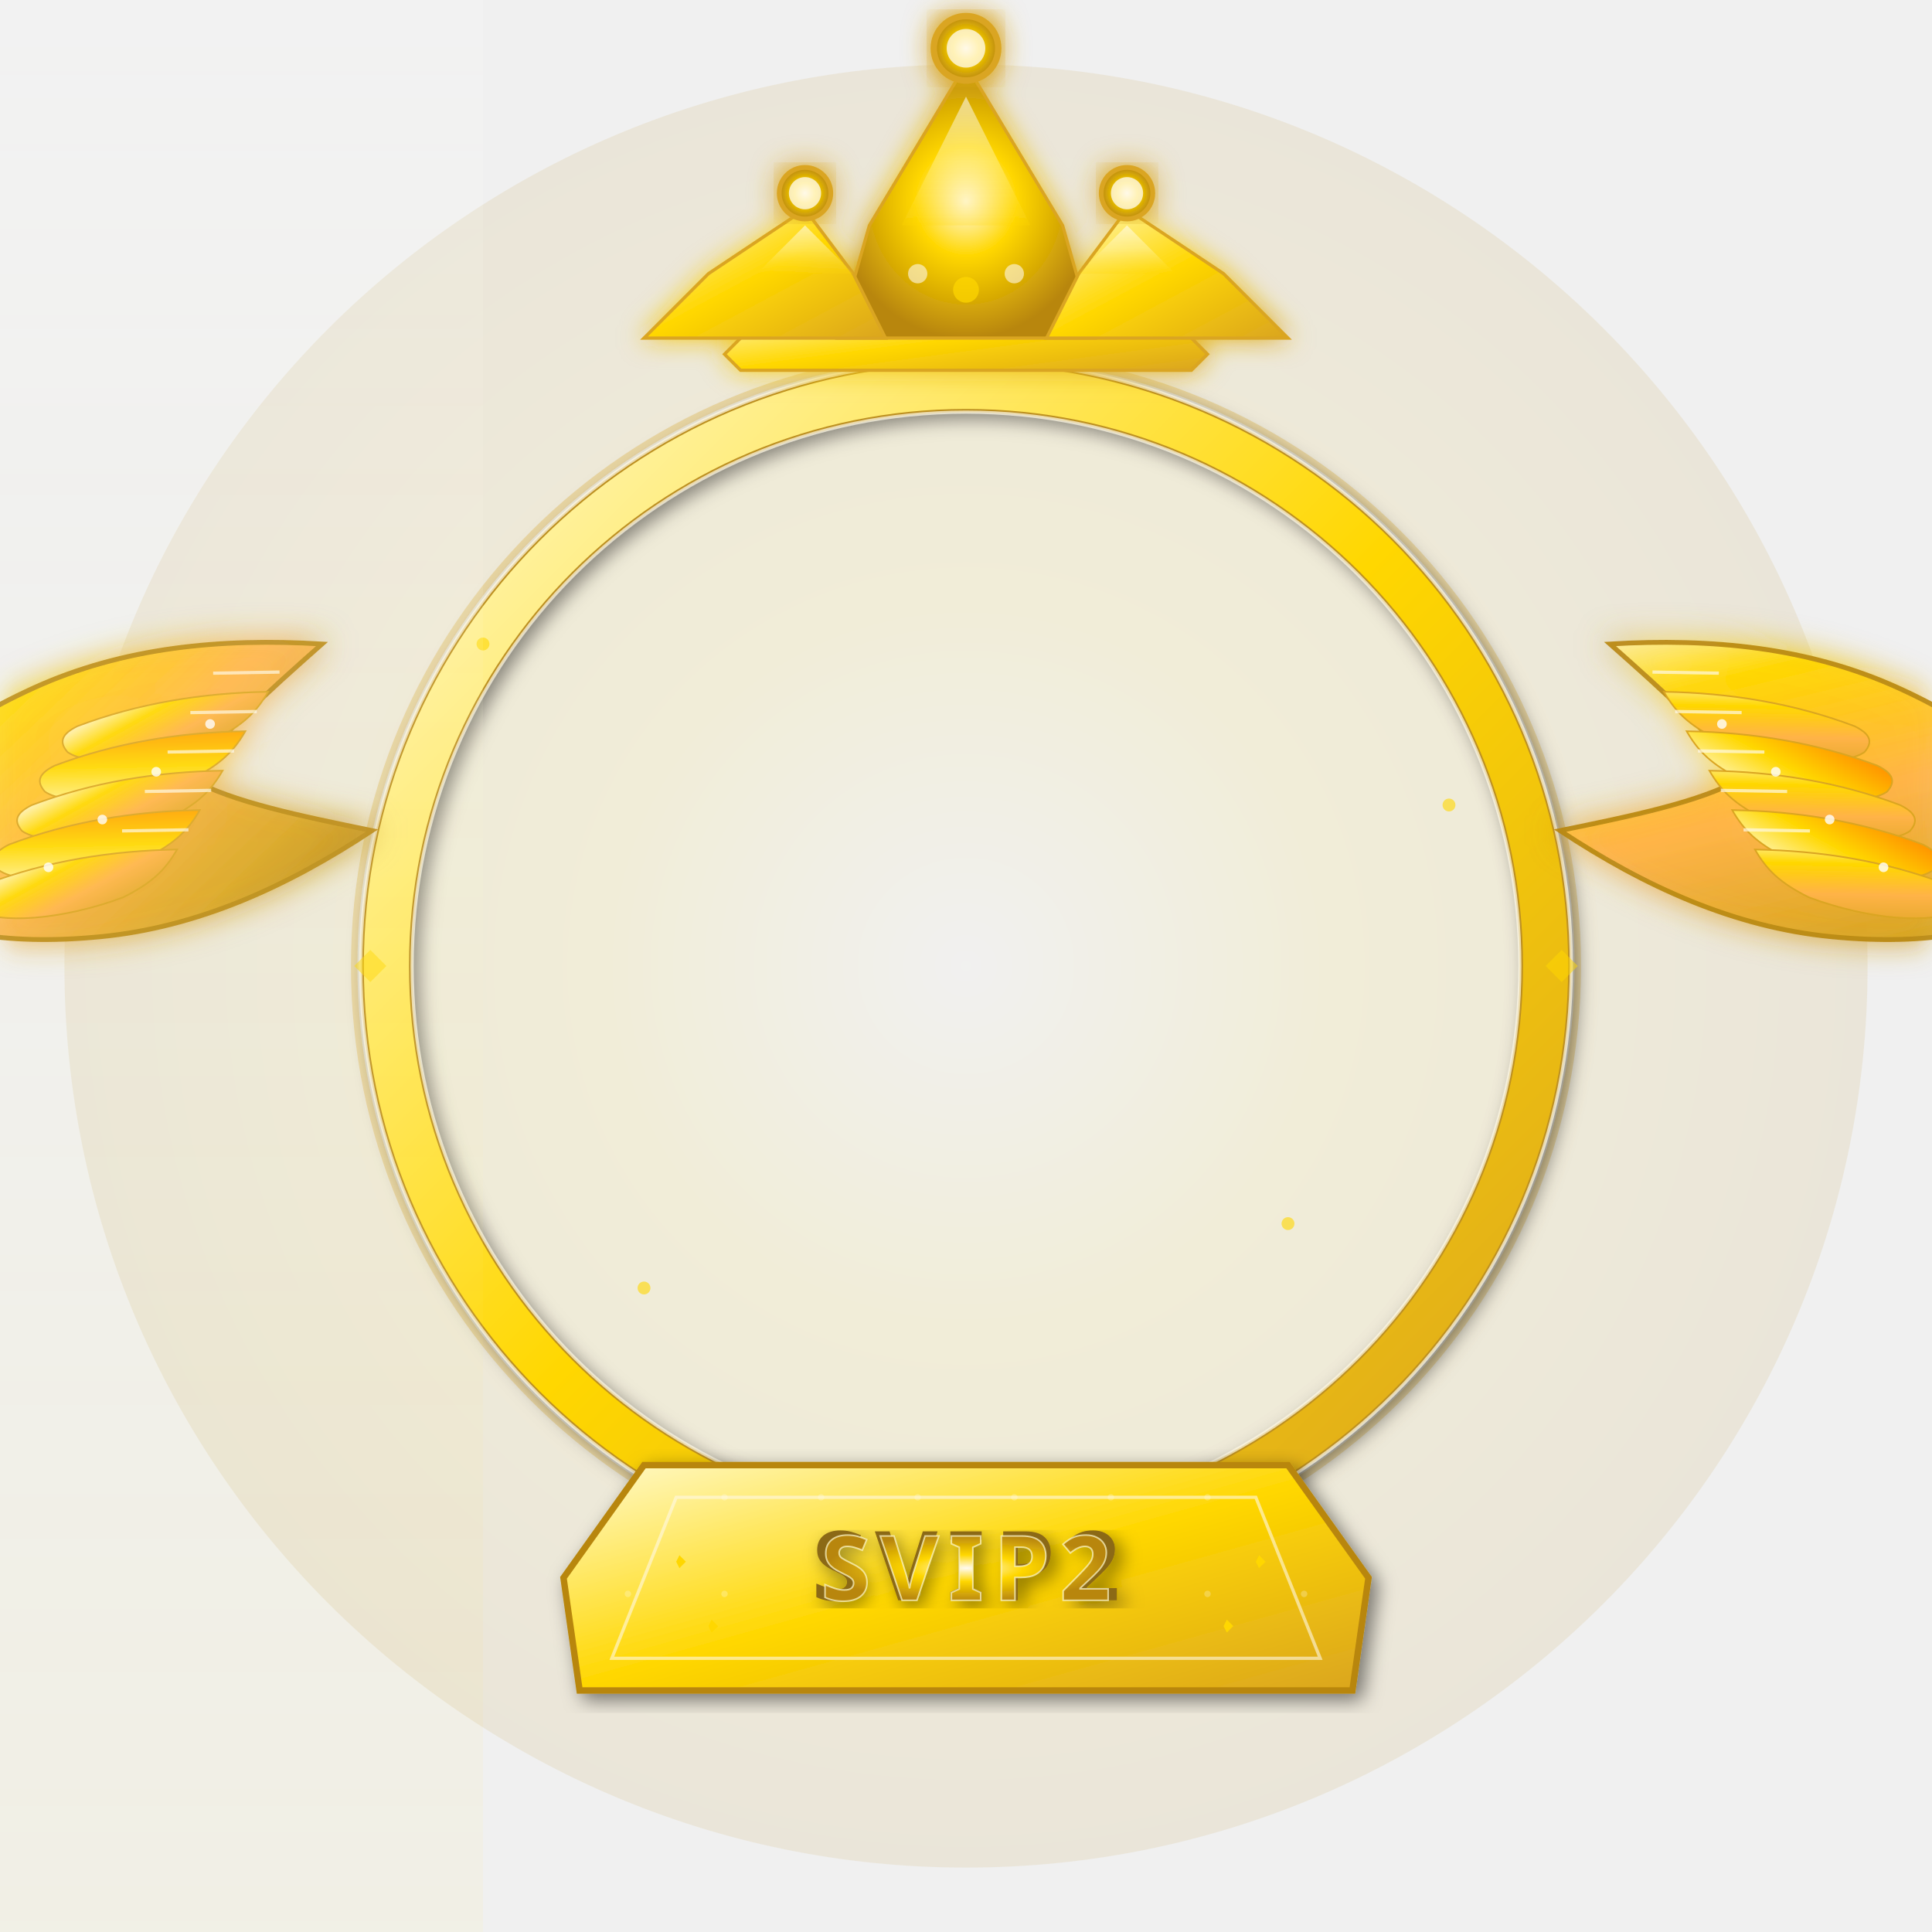
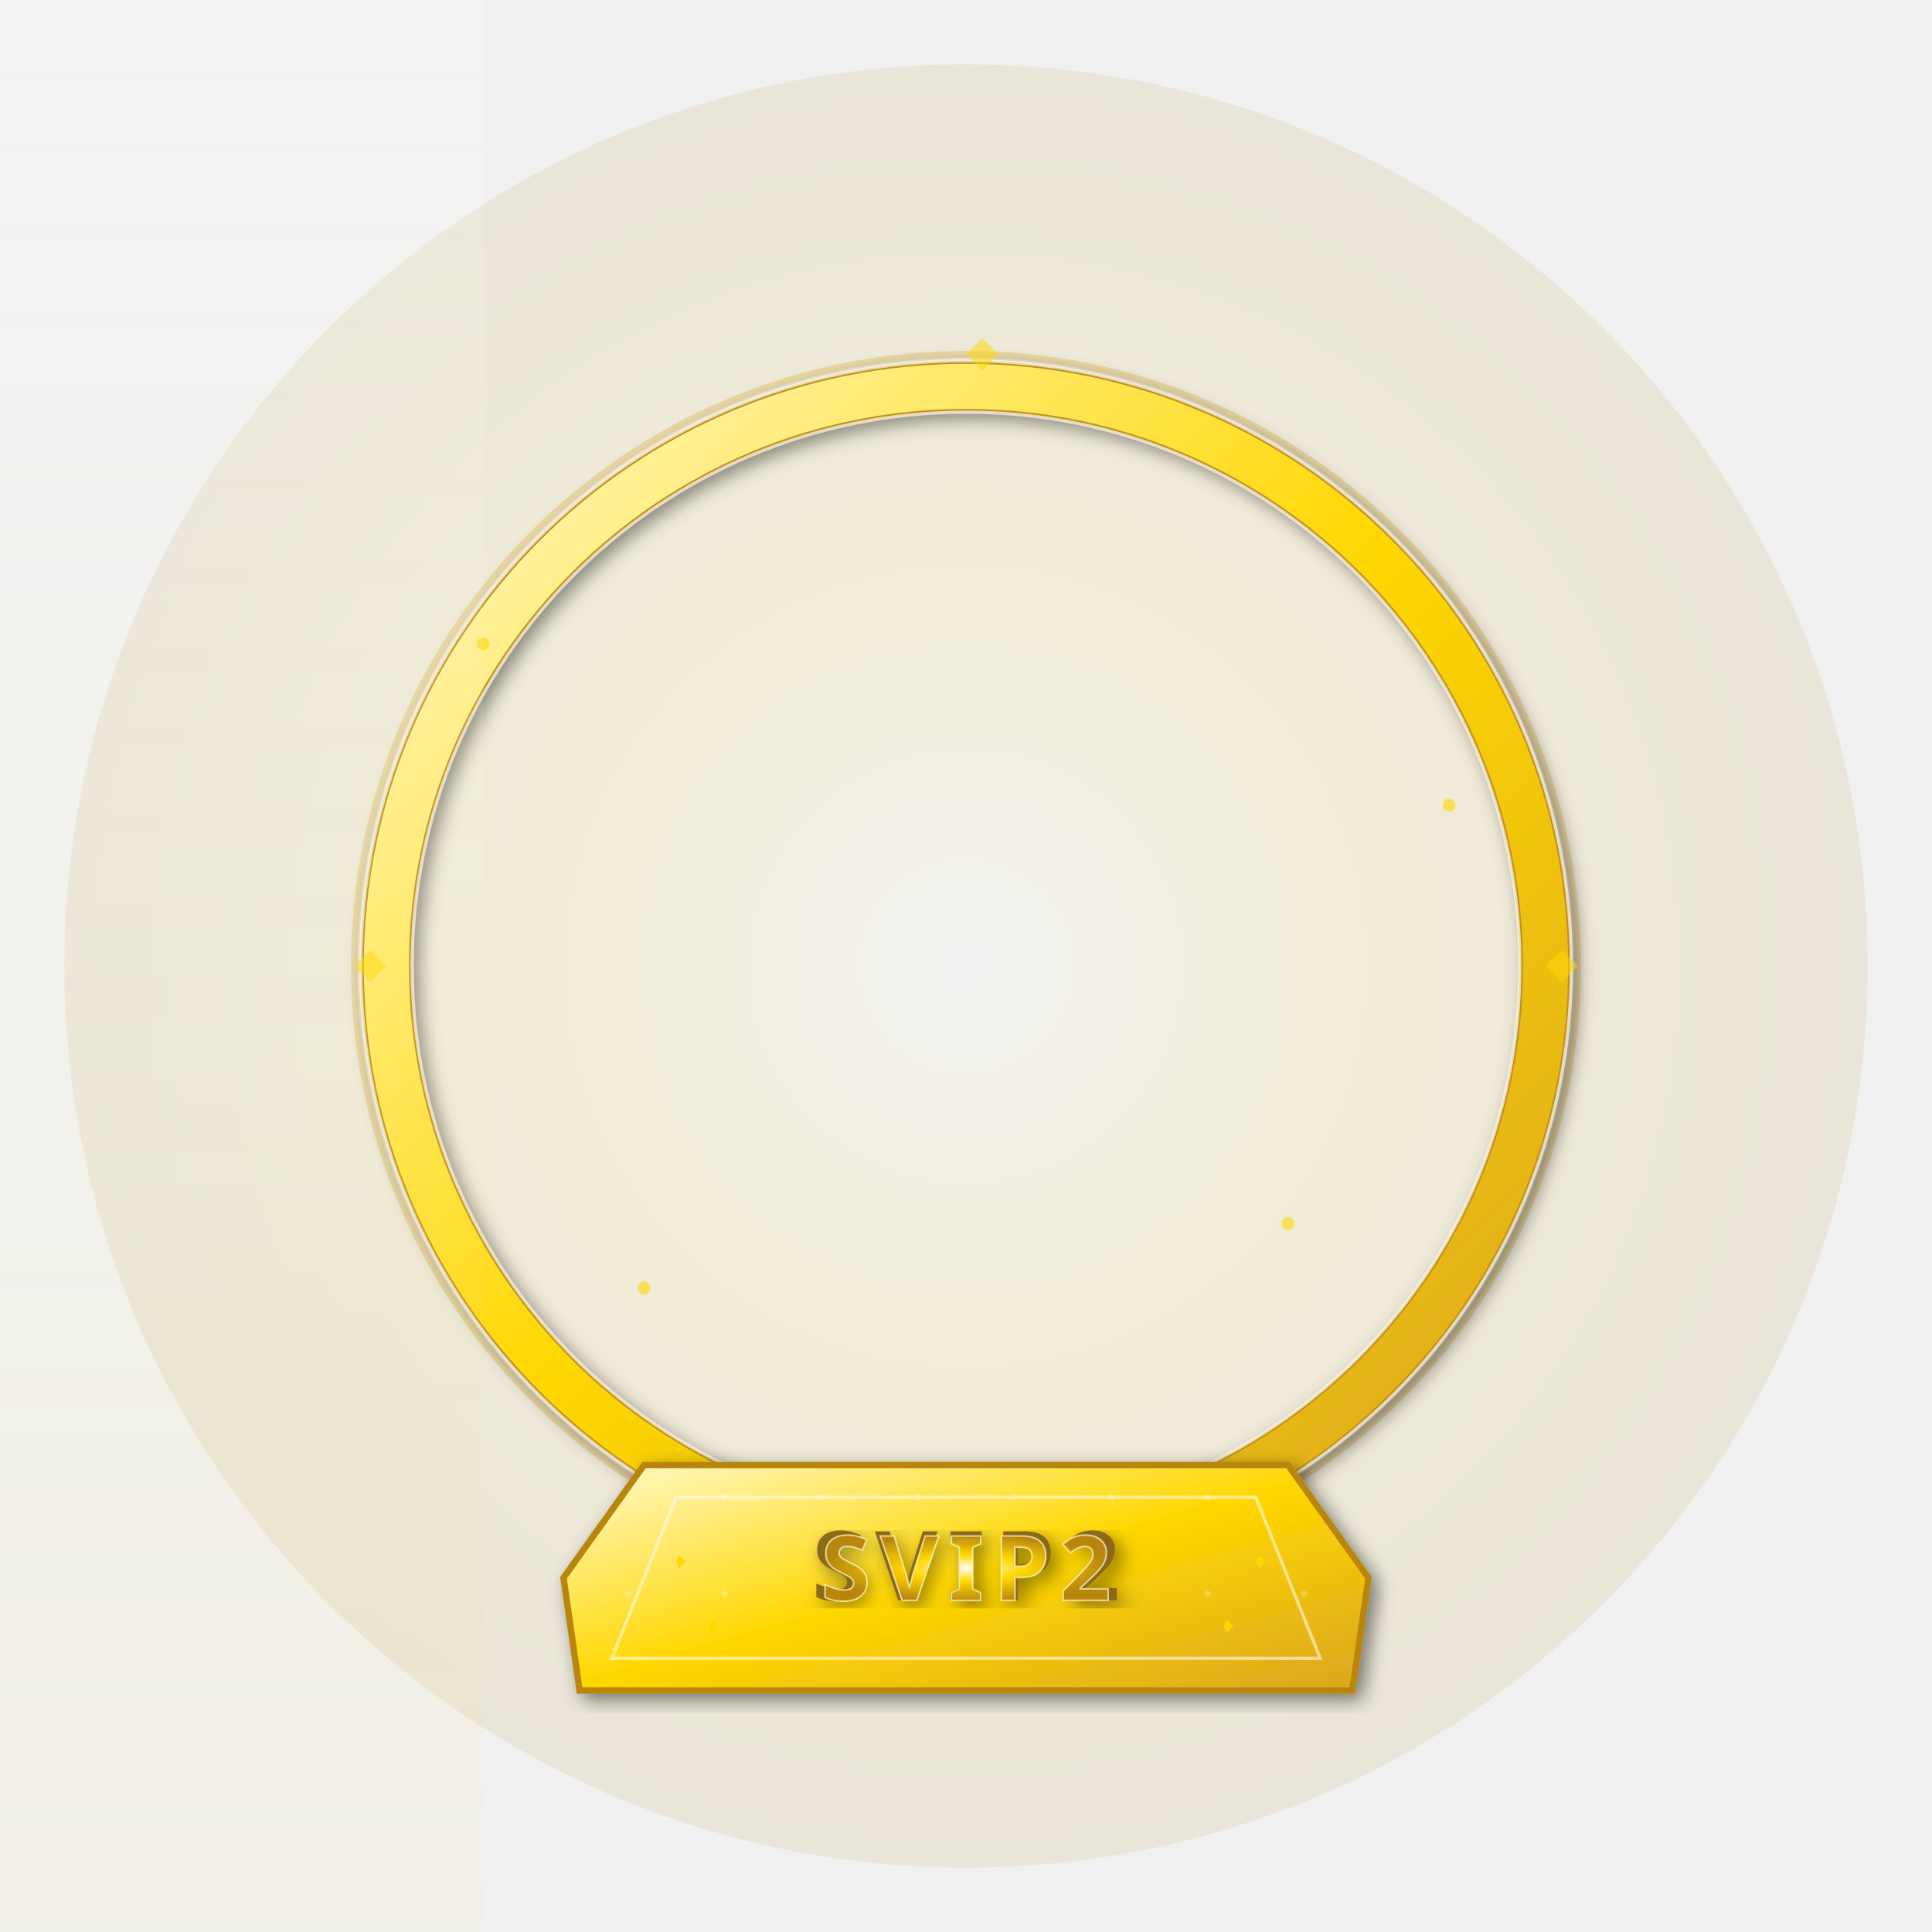
<svg xmlns="http://www.w3.org/2000/svg" width="600" height="600" viewBox="0 0 600 600" fill="none">
  <defs>
    <linearGradient id="goldGradient1" x1="0" y1="0" x2="1" y2="1">
      <stop offset="0%" stop-color="#fffacd" />
      <stop offset="50%" stop-color="#ffd700" />
      <stop offset="100%" stop-color="#daa520" />
    </linearGradient>
    <radialGradient id="goldRadial" cx="50%" cy="50%" r="50%">
      <stop offset="0%" stop-color="#fffaf0" />
      <stop offset="40%" stop-color="#ffd700" />
      <stop offset="100%" stop-color="#b8860b" />
    </radialGradient>
    <linearGradient id="goldShine" x1="0" y1="0" x2="0" y2="1">
      <stop offset="0%" stop-color="#ffffff" stop-opacity="0.8" />
      <stop offset="50%" stop-color="#fffacd" stop-opacity="0.5" />
      <stop offset="100%" stop-color="#ffd700" stop-opacity="0.3" />
    </linearGradient>
    <linearGradient id="goldWingGrad1" x1="0" y1="0" x2="1" y2="1">
      <stop offset="0%" stop-color="#fff9e6" />
      <stop offset="30%" stop-color="#ffd700" />
      <stop offset="60%" stop-color="#ffb347" />
      <stop offset="100%" stop-color="#daa520" />
    </linearGradient>
    <linearGradient id="goldWingGrad2" x1="0" y1="1" x2="1" y2="0">
      <stop offset="0%" stop-color="#fffacd" />
      <stop offset="50%" stop-color="#ffd700" />
      <stop offset="100%" stop-color="#ff8c00" />
    </linearGradient>
    <linearGradient id="featherGrad" x1="0" y1="0" x2="1" y2="1">
      <stop offset="0%" stop-color="#fffaf0" />
      <stop offset="20%" stop-color="#ffd700" />
      <stop offset="50%" stop-color="#ffb347" />
      <stop offset="80%" stop-color="#daa520" />
      <stop offset="100%" stop-color="#b8860b" />
    </linearGradient>
    <filter id="glow">
      <feGaussianBlur stdDeviation="4" result="coloredBlur" />
      <feMerge>
        <feMergeNode in="coloredBlur" />
        <feMergeNode in="SourceGraphic" />
      </feMerge>
    </filter>
    <filter id="shadow">
      <feGaussianBlur in="SourceAlpha" stdDeviation="3" />
      <feOffset dx="2" dy="2" result="offsetblur" />
      <feComponentTransfer>
        <feFuncA type="linear" slope="0.5" />
      </feComponentTransfer>
      <feMerge>
        <feMergeNode />
        <feMergeNode in="SourceGraphic" />
      </feMerge>
    </filter>
    <filter id="goldGlow">
      <feGaussianBlur stdDeviation="5" result="coloredBlur" />
      <feMerge>
        <feMergeNode in="coloredBlur" />
        <feMergeNode in="SourceGraphic" />
      </feMerge>
    </filter>
    <pattern id="ornament" x="0" y="0" width="20" height="20" patternUnits="userSpaceOnUse">
      <circle cx="10" cy="10" r="2" fill="#daa520" opacity="0.3" />
      <circle cx="0" cy="0" r="1" fill="#ffd700" opacity="0.5" />
      <circle cx="20" cy="20" r="1" fill="#ffd700" opacity="0.5" />
    </pattern>
    <pattern id="sparkle" x="0" y="0" width="30" height="30" patternUnits="userSpaceOnUse">
      <circle cx="15" cy="15" r="1" fill="#ffffff" opacity="0.8">
        <animate attributeName="r" values="1;3;1" dur="2s" repeatCount="indefinite" />
      </circle>
    </pattern>
  </defs>
  <ellipse cx="300" cy="300" rx="280" ry="280" fill="url(#goldRadial)" opacity="0.1" />
  <circle cx="300" cy="300" r="190" fill="none" stroke="#daa520" stroke-width="2" opacity="0.3" />
  <circle cx="300" cy="300" r="180" fill="none" stroke="#b8860b" stroke-width="16" filter="url(#shadow)" opacity="0.9" />
  <circle cx="300" cy="300" r="180" fill="none" stroke="url(#goldGradient1)" stroke-width="14" />
  <circle cx="300" cy="300" r="172" fill="none" stroke="#fff9e6" stroke-width="1" opacity="0.7" />
  <circle cx="300" cy="300" r="188" fill="none" stroke="#fff9e6" stroke-width="1" opacity="0.7" />
  <g opacity="0.5">
    <path d="M300,110 L305,105 L310,110 L305,115 Z" fill="#ffd700" />
    <path d="M300,490 L305,485 L310,490 L305,495 Z" fill="#ffd700" />
    <path d="M110,300 L115,295 L120,300 L115,305 Z" fill="#ffd700" />
    <path d="M480,300 L485,295 L490,300 L485,305 Z" fill="#ffd700" />
  </g>
-   <g filter="url(#glow)">
-     <path d="M240,95 L360,95 L375,110 L370,115 L230,115 L225,110 Z" fill="url(#goldGradient1)" stroke="#daa520" stroke-width="1" />
-     <rect x="240" y="100" width="120" height="5" fill="url(#ornament)" />
-     <path d="M300,20 L270,70 L260,105 L340,105 L330,70 Z" fill="url(#goldRadial)" stroke="#daa520" stroke-width="1" />
-     <path d="M300,30 L280,70 L320,70 Z" fill="url(#goldShine)" opacity="0.7" />
-     <path d="M250,65 L220,85 L200,105 L275,105 L265,85 Z" fill="url(#goldGradient1)" stroke="#daa520" stroke-width="1" />
-     <path d="M250,70 L235,85 L265,85 Z" fill="url(#goldShine)" opacity="0.7" />
-     <path d="M350,65 L380,85 L400,105 L325,105 L335,85 Z" fill="url(#goldGradient1)" stroke="#daa520" stroke-width="1" />
-     <path d="M350,70 L365,85 L335,85 Z" fill="url(#goldShine)" opacity="0.7" />
-     <circle cx="300" cy="15" r="10" fill="url(#goldRadial)" stroke="#daa520" stroke-width="2" filter="url(#glow)" />
-     <circle cx="300" cy="15" r="6" fill="#fff9e6" opacity="0.8" />
-     <circle cx="250" cy="60" r="8" fill="url(#goldRadial)" stroke="#daa520" stroke-width="1.5" filter="url(#glow)" />
-     <circle cx="250" cy="60" r="5" fill="#fff9e6" opacity="0.8" />
-     <circle cx="350" cy="60" r="8" fill="url(#goldRadial)" stroke="#daa520" stroke-width="1.5" filter="url(#glow)" />
-     <circle cx="350" cy="60" r="5" fill="#fff9e6" opacity="0.8" />
-     <circle cx="285" cy="85" r="3" fill="#fff9e6" opacity="0.6" />
-     <circle cx="315" cy="85" r="3" fill="#fff9e6" opacity="0.6" />
-     <circle cx="300" cy="90" r="4" fill="#ffd700" opacity="0.7" />
-   </g>
-   <g transform="translate(100,200)" filter="url(#goldGlow)">
-     <g transform="rotate(-15)">
-       <path d="M 0,0 C -30,-10 -60,-15 -90,-10 C -120,-5 -140,5 -150,20 C -155,28 -155,35 -150,42                       C -140,55 -120,65 -90,70 C -60,75 -30,70 0,60                       C -20,50 -40,40 -50,30 C -40,20 -20,10 0,0 Z" fill="url(#featherGrad)" stroke="#b8860b" stroke-width="1.5" opacity="0.9" />
-       <path d="M -20,10 C -40,5 -60,3 -80,5 C -85,6 -87,8 -85,12 C -80,18 -60,22 -40,20 C -30,18 -25,15 -20,10 Z" fill="url(#goldWingGrad1)" stroke="#daa520" stroke-width="0.5" />
-       <path d="M -30,20 C -50,15 -70,13 -90,15 C -95,16 -97,18 -95,22 C -90,28 -70,32 -50,30 C -40,28 -35,25 -30,20 Z" fill="url(#goldWingGrad2)" stroke="#daa520" stroke-width="0.5" />
-       <path d="M -40,30 C -60,25 -80,23 -100,25 C -105,26 -107,28 -105,32 C -100,38 -80,42 -60,40 C -50,38 -45,35 -40,30 Z" fill="url(#goldWingGrad1)" stroke="#daa520" stroke-width="0.5" />
-       <path d="M -50,40 C -70,35 -90,33 -110,35 C -115,36 -117,38 -115,42 C -110,48 -90,52 -70,50 C -60,48 -55,45 -50,40 Z" fill="url(#goldWingGrad2)" stroke="#daa520" stroke-width="0.5" />
-       <path d="M -60,50 C -80,45 -100,43 -120,45 C -125,46 -127,48 -125,52 C -120,58 -100,62 -80,60 C -70,58 -65,55 -60,50 Z" fill="url(#goldWingGrad1)" stroke="#daa520" stroke-width="0.5" />
-       <g opacity="0.7">
-         <path d="M -15,5 L -35,0" stroke="#fff9e6" stroke-width="1" />
-         <path d="M -25,15 L -45,10" stroke="#fff9e6" stroke-width="1" />
-         <path d="M -35,25 L -55,20" stroke="#fff9e6" stroke-width="1" />
-         <path d="M -45,35 L -65,30" stroke="#fff9e6" stroke-width="1" />
-         <path d="M -55,45 L -75,40" stroke="#fff9e6" stroke-width="1" />
-       </g>
-       <circle cx="-40" cy="15" r="1.5" fill="#ffffff" opacity="0.8" />
-       <circle cx="-60" cy="25" r="1.5" fill="#ffffff" opacity="0.8" />
-       <circle cx="-80" cy="35" r="1.5" fill="#ffffff" opacity="0.8" />
-       <circle cx="-100" cy="45" r="1.5" fill="#ffffff" opacity="0.8" />
-       <animateTransform attributeName="transform" attributeType="XML" type="rotate" values="-15;-5;-15" dur="4s" repeatCount="indefinite" />
-     </g>
-   </g>
-   <g transform="translate(500,200)" filter="url(#goldGlow)">
-     <g transform="rotate(15)">
-       <path d="M 0,0 C 30,-10 60,-15 90,-10 C 120,-5 140,5 150,20 C 155,28 155,35 150,42                       C 140,55 120,65 90,70 C 60,75 30,70 0,60                       C 20,50 40,40 50,30 C 40,20 20,10 0,0 Z" fill="url(#featherGrad)" stroke="#b8860b" stroke-width="1.5" opacity="0.9" />
-       <path d="M 20,10 C 40,5 60,3 80,5 C 85,6 87,8 85,12 C 80,18 60,22 40,20 C 30,18 25,15 20,10 Z" fill="url(#goldWingGrad1)" stroke="#daa520" stroke-width="0.5" />
-       <path d="M 30,20 C 50,15 70,13 90,15 C 95,16 97,18 95,22 C 90,28 70,32 50,30 C 40,28 35,25 30,20 Z" fill="url(#goldWingGrad2)" stroke="#daa520" stroke-width="0.5" />
-       <path d="M 40,30 C 60,25 80,23 100,25 C 105,26 107,28 105,32 C 100,38 80,42 60,40 C 50,38 45,35 40,30 Z" fill="url(#goldWingGrad1)" stroke="#daa520" stroke-width="0.5" />
-       <path d="M 50,40 C 70,35 90,33 110,35 C 115,36 117,38 115,42 C 110,48 90,52 70,50 C 60,48 55,45 50,40 Z" fill="url(#goldWingGrad2)" stroke="#daa520" stroke-width="0.5" />
-       <path d="M 60,50 C 80,45 100,43 120,45 C 125,46 127,48 125,52 C 120,58 100,62 80,60 C 70,58 65,55 60,50 Z" fill="url(#goldWingGrad1)" stroke="#daa520" stroke-width="0.5" />
-       <g opacity="0.7">
-         <path d="M 15,5 L 35,0" stroke="#fff9e6" stroke-width="1" />
-         <path d="M 25,15 L 45,10" stroke="#fff9e6" stroke-width="1" />
-         <path d="M 35,25 L 55,20" stroke="#fff9e6" stroke-width="1" />
-         <path d="M 45,35 L 65,30" stroke="#fff9e6" stroke-width="1" />
-         <path d="M 55,45 L 75,40" stroke="#fff9e6" stroke-width="1" />
-       </g>
-       <circle cx="40" cy="15" r="1.5" fill="#ffffff" opacity="0.8" />
-       <circle cx="60" cy="25" r="1.5" fill="#ffffff" opacity="0.8" />
-       <circle cx="80" cy="35" r="1.5" fill="#ffffff" opacity="0.8" />
-       <circle cx="100" cy="45" r="1.5" fill="#ffffff" opacity="0.8" />
-       <animateTransform attributeName="transform" attributeType="XML" type="rotate" values="15;5;15" dur="4s" repeatCount="indefinite" />
-     </g>
-   </g>
  <g filter="url(#shadow)">
    <path d="M200,455 L400,455 L425,490 L420,525 L180,525 L175,490 Z" fill="url(#goldGradient1)" stroke="#b8860b" stroke-width="2" />
    <path d="M205,460 L395,460 L415,520 L185,520 Z" fill="url(#sparkle)" opacity="0.3" />
    <path d="M210,465 L390,465 L410,515 L190,515 Z" fill="none" stroke="#fff9e6" stroke-width="1" opacity="0.6" />
    <text x="300" y="497" text-anchor="middle" fill="#8b6914" font-size="30" font-family="Arial Black" font-weight="bold" letter-spacing="3" filter="url(#shadow)">SVIP2</text>
    <text x="300" y="497" text-anchor="middle" fill="url(#goldRadial)" font-size="28" font-family="Arial Black" font-weight="bold" letter-spacing="3">SVIP2</text>
    <text x="300" y="497" text-anchor="middle" fill="none" stroke="#fffacd" stroke-width="0.5" font-size="28" font-family="Arial Black" font-weight="bold" letter-spacing="3" opacity="0.7">SVIP2</text>
    <g fill="#ffd700">
      <path d="M 210,485 L211,487 L213,485 L211,483 Z" />
      <path d="M 390,485 L391,487 L393,485 L391,483 Z" />
      <path d="M 220,505 L221,507 L223,505 L221,503 Z" />
      <path d="M 380,505 L381,507 L383,505 L381,503 Z" />
    </g>
  </g>
  <g opacity="0.6">
    <circle cx="150" cy="200" r="2" fill="#ffd700">
      <animate attributeName="cy" values="200;150;200" dur="3s" repeatCount="indefinite" />
      <animate attributeName="opacity" values="0;1;0" dur="3s" repeatCount="indefinite" />
    </circle>
    <circle cx="450" cy="250" r="2" fill="#ffd700">
      <animate attributeName="cy" values="250;200;250" dur="3.5s" repeatCount="indefinite" />
      <animate attributeName="opacity" values="0;1;0" dur="3.5s" repeatCount="indefinite" />
    </circle>
    <circle cx="200" cy="400" r="2" fill="#ffd700">
      <animate attributeName="cy" values="400;350;400" dur="4s" repeatCount="indefinite" />
      <animate attributeName="opacity" values="0;1;0" dur="4s" repeatCount="indefinite" />
    </circle>
    <circle cx="400" cy="380" r="2" fill="#ffd700">
      <animate attributeName="cy" values="380;330;380" dur="3.2s" repeatCount="indefinite" />
      <animate attributeName="opacity" values="0;1;0" dur="3.2s" repeatCount="indefinite" />
    </circle>
  </g>
  <rect x="0" y="0" width="150" height="600" fill="url(#goldShine)" opacity="0.15">
    <animateTransform attributeName="transform" type="translate" from="-150 0" to="750 0" dur="4s" repeatCount="indefinite" />
  </rect>
</svg>
